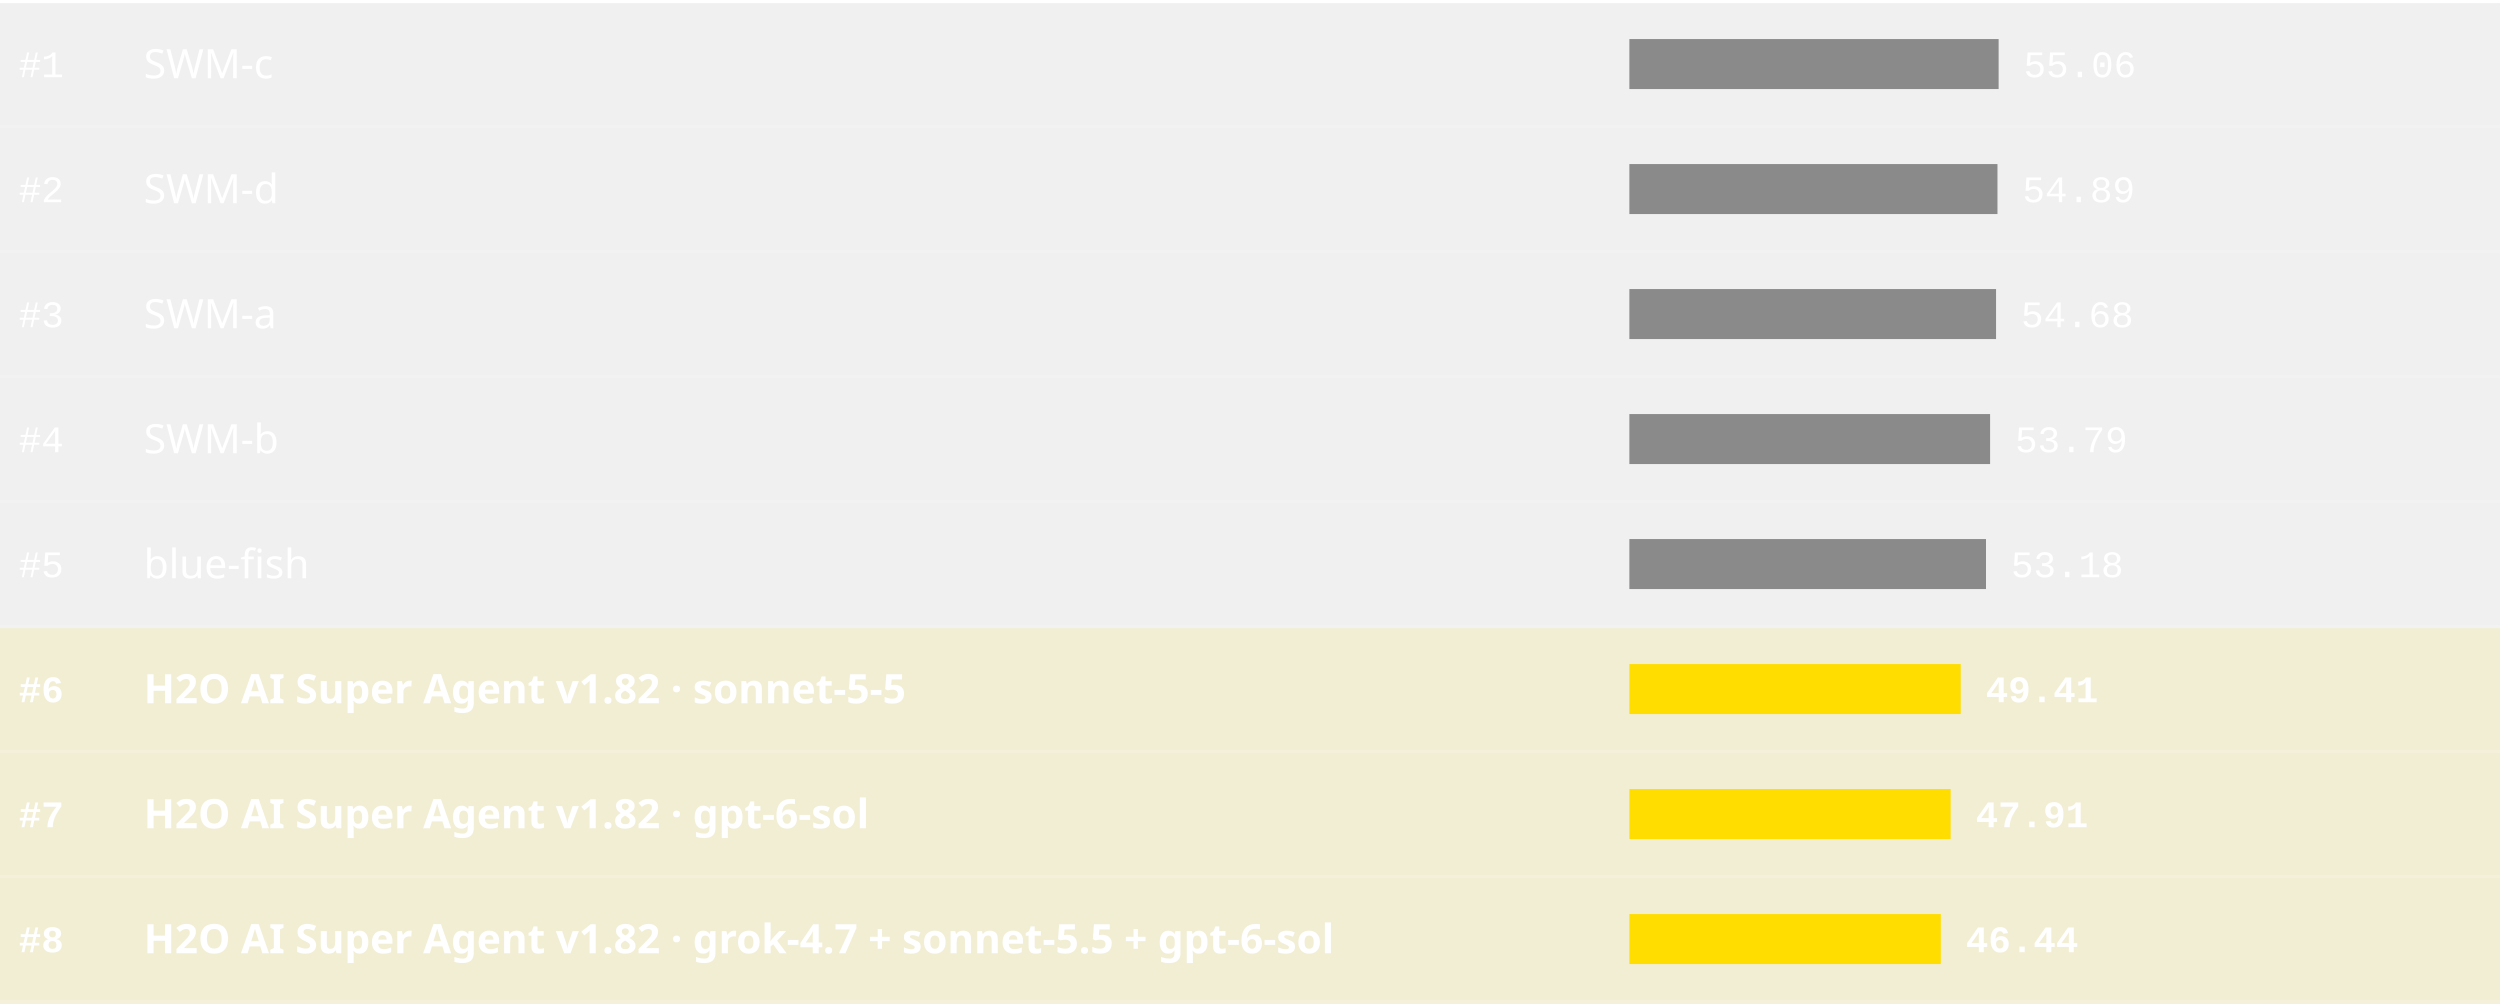
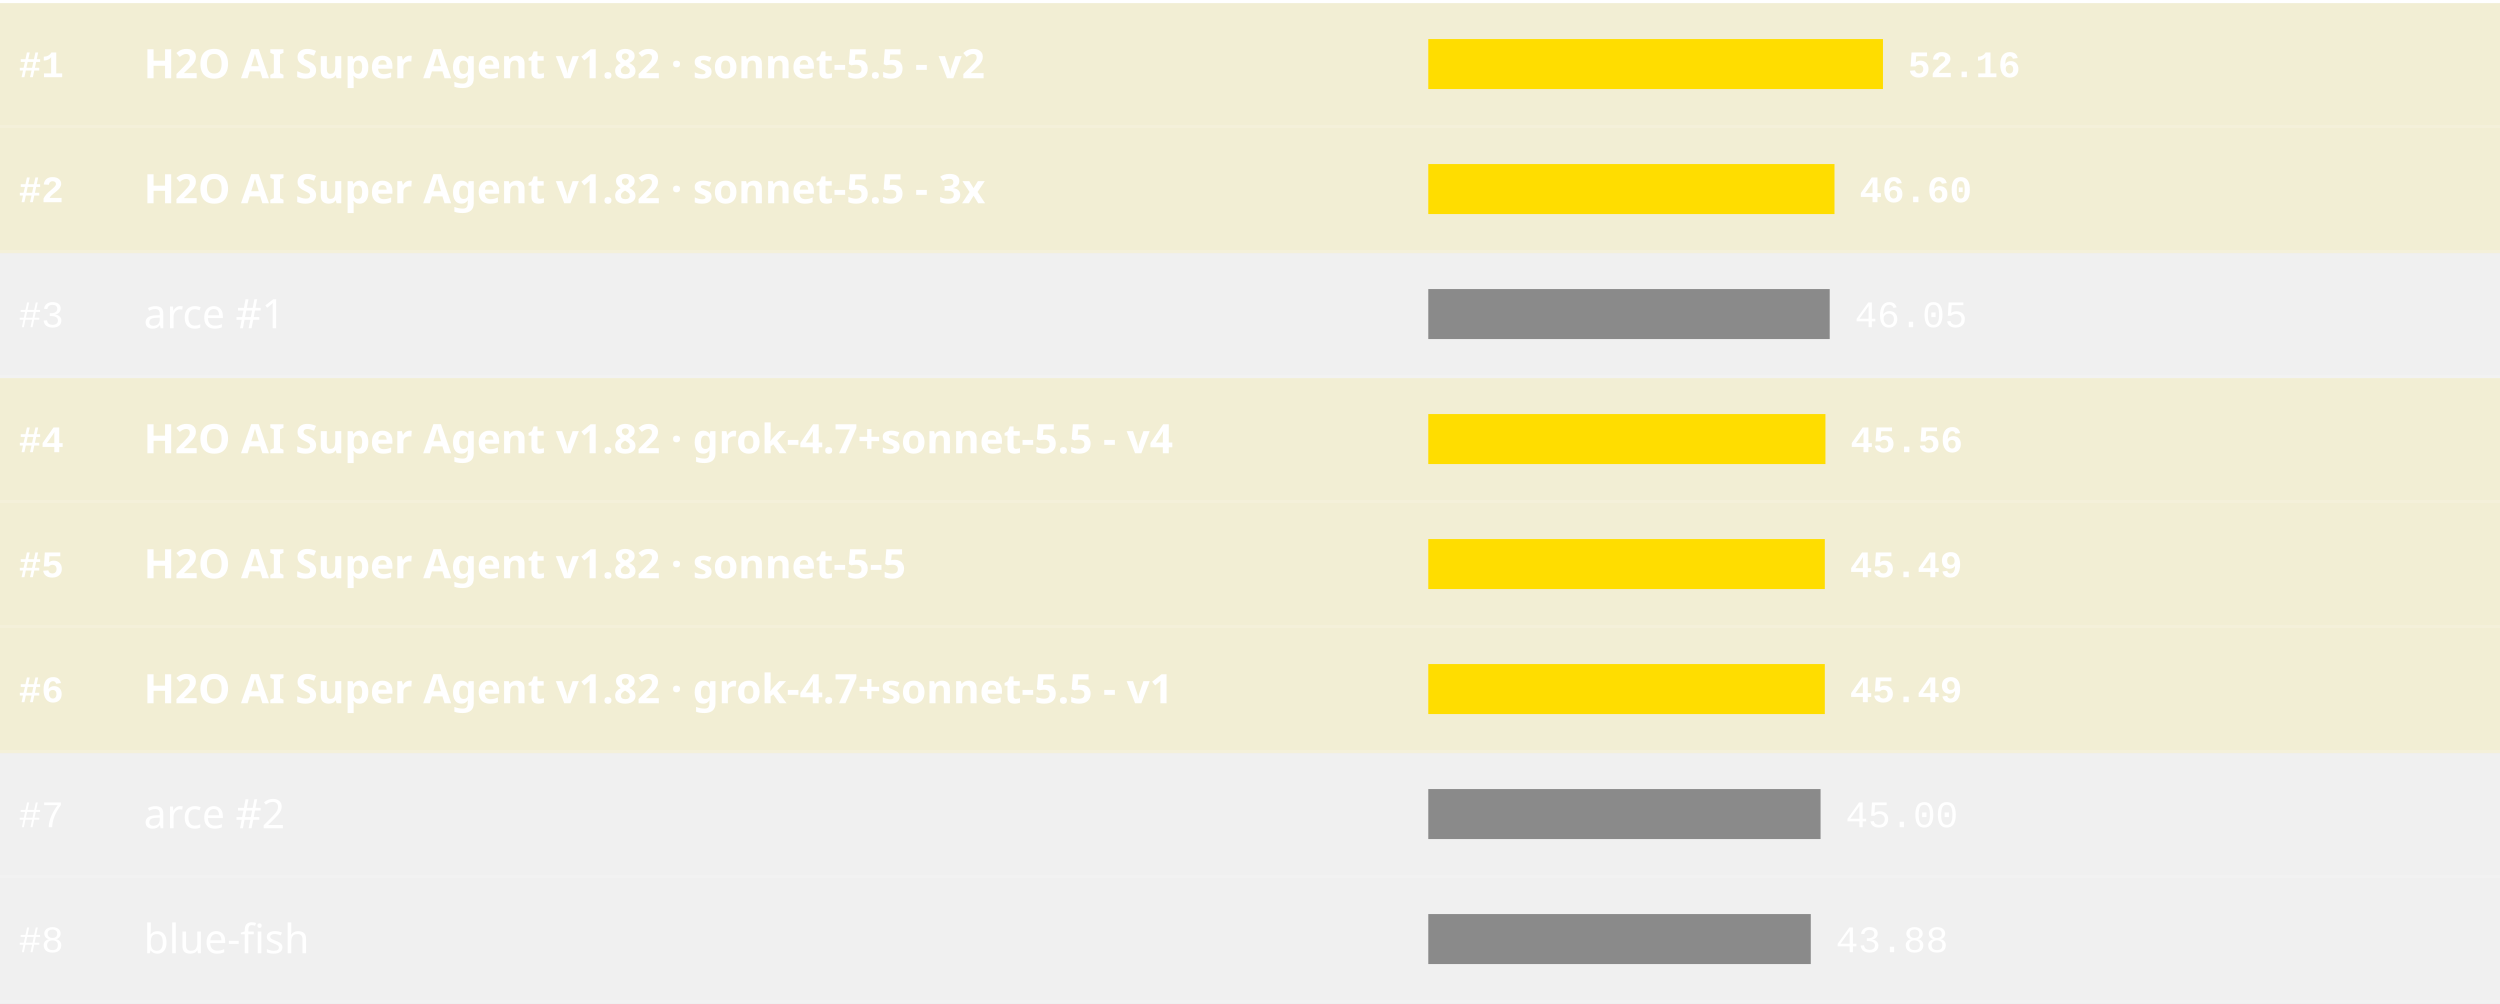
<svg xmlns="http://www.w3.org/2000/svg" width="800" height="321" viewBox="0 0 800 321">
  <style>text{font-family:-apple-system, BlinkMacSystemFont, "Segoe UI", "Noto Sans", Helvetica, Arial, sans-serif;font-size:13px;fill:#FFFFFF}.rank,.value,.comp,.lat,.cost{font-family:ui-monospace, SFMono-Regular, "SF Mono", Menlo, Consolas, "Liberation Mono", monospace;font-size:12px}.sub,.head{font-family:ui-monospace, SFMono-Regular, "SF Mono", Menlo, Consolas, "Liberation Mono", monospace;font-size:10px;fill:rgba(255, 255, 255, .78)}.head{letter-spacing:1px}.head.on{fill:#FFFFFF}text.h2o{font-weight:600}.gap{font-size:16px;fill:rgba(255, 255, 255, .70)}.band{fill:rgba(255, 221, 0, .12)}.bar,.dot,.hatch{fill:#8A8A8A}.bar.h2o,.dot.h2o{fill:#FFDD00}.dot.h2o{stroke:#FFFFFF;stroke-width:2}.bar.ref{fill:url(#hatch)}.rule,.track{fill:rgba(255, 255, 255, .14)}.top{fill:#FFFFFF}</style>
  <rect class="top" x="0" y="0" width="800" height="1" />
-   <g class="row">
-     <text class="rank" x="6" y="24.7" data-src="futurex/2026-10-w1/6acc83dfa141e4019e0b0a9c#rank">#1</text>
-     <text class="name" x="46" y="25.05" data-src="futurex/2026-10-w1/6acc83dfa141e4019e0b0a9c#name">SWM-c</text>
-     <rect class="bar" x="521.4" y="12.5" width="118.16" height="16" />
-     <text class="value" x="647.56" y="24.7" data-src="futurex/2026-10-w1/6acc83dfa141e4019e0b0a9c#score">55.06</text>
+   <g class="row h2o">
+     <rect class="band" x="0" y="1" width="800" height="40" />
+     <text class="rank h2o" x="6" y="24.7" data-src="futurex/2026-10-w2/6ad4df7b9b499001cf6d2c19#rank">#1</text>
+     <text class="name h2o" x="46" y="25.05">
+       <tspan data-src="futurex/2026-10-w2/6ad4df7b9b499001cf6d2c19#name">H2O AI Super Agent v1.82</tspan> · <tspan data-src="futurex/2026-10-w2/6ad4df7b9b499001cf6d2c19#model">sonnet-5.5 - v2</tspan>
+     </text>
+     <rect class="bar h2o" x="457.05" y="12.5" width="145.5" height="16" />
+     <text class="value h2o" x="610.55" y="24.7" data-src="futurex/2026-10-w2/6ad4df7b9b499001cf6d2c19#score">52.16</text>
    <rect class="rule" x="0" y="40" width="800" height="1" />
  </g>
-   <g class="row">
-     <text class="rank" x="6" y="64.7" data-src="futurex/2026-10-w1/6acc83dfa141e4019e0b0a9d#rank">#2</text>
-     <text class="name" x="46" y="65.05" data-src="futurex/2026-10-w1/6acc83dfa141e4019e0b0a9d#name">SWM-d</text>
-     <rect class="bar" x="521.4" y="52.5" width="117.79" height="16" />
-     <text class="value" x="647.19" y="64.7" data-src="futurex/2026-10-w1/6acc83dfa141e4019e0b0a9d#score">54.89</text>
+   <g class="row h2o">
+     <rect class="band" x="0" y="41" width="800" height="40" />
+     <text class="rank h2o" x="6" y="64.7" data-src="futurex/2026-10-w2/6ad4df7b9b499001cf6d2c1a#rank">#2</text>
+     <text class="name h2o" x="46" y="65.05">
+       <tspan data-src="futurex/2026-10-w2/6ad4df7b9b499001cf6d2c1a#name">H2O AI Super Agent v1.82</tspan> · <tspan data-src="futurex/2026-10-w2/6ad4df7b9b499001cf6d2c1a#model">sonnet-5.5 - 3x</tspan>
+     </text>
+     <rect class="bar h2o" x="457.05" y="52.5" width="129.99" height="16" />
+     <text class="value h2o" x="595.04" y="64.7" data-src="futurex/2026-10-w2/6ad4df7b9b499001cf6d2c1a#score">46.60</text>
    <rect class="rule" x="0" y="80" width="800" height="1" />
  </g>
  <g class="row">
-     <text class="rank" x="6" y="104.7" data-src="futurex/2026-10-w1/6acc83dfa141e4019e0b0a9e#rank">#3</text>
-     <text class="name" x="46" y="105.05" data-src="futurex/2026-10-w1/6acc83dfa141e4019e0b0a9e#name">SWM-a</text>
-     <rect class="bar" x="521.4" y="92.5" width="117.34" height="16" />
-     <text class="value" x="646.74" y="104.7" data-src="futurex/2026-10-w1/6acc83dfa141e4019e0b0a9e#score">54.68</text>
+     <text class="rank" x="6" y="104.7" data-src="futurex/2026-10-w2/6ad4df7b9b499001cf6d2c1b#rank">#3</text>
+     <text class="name" x="46" y="105.05" data-src="futurex/2026-10-w2/6ad4df7b9b499001cf6d2c1b#name">arce #1</text>
+     <rect class="bar" x="457.05" y="92.5" width="128.46" height="16" />
+     <text class="value" x="593.51" y="104.7" data-src="futurex/2026-10-w2/6ad4df7b9b499001cf6d2c1b#score">46.05</text>
    <rect class="rule" x="0" y="120" width="800" height="1" />
  </g>
-   <g class="row">
-     <text class="rank" x="6" y="144.7" data-src="futurex/2026-10-w1/6acc83dfa141e4019e0b0a9f#rank">#4</text>
-     <text class="name" x="46" y="145.05" data-src="futurex/2026-10-w1/6acc83dfa141e4019e0b0a9f#name">SWM-b</text>
-     <rect class="bar" x="521.4" y="132.5" width="115.43" height="16" />
-     <text class="value" x="644.83" y="144.7" data-src="futurex/2026-10-w1/6acc83dfa141e4019e0b0a9f#score">53.79</text>
+   <g class="row h2o">
+     <rect class="band" x="0" y="121" width="800" height="40" />
+     <text class="rank h2o" x="6" y="144.7" data-src="futurex/2026-10-w2/6ad4df7b9b499001cf6d2c1c#rank">#4</text>
+     <text class="name h2o" x="46" y="145.05">
+       <tspan data-src="futurex/2026-10-w2/6ad4df7b9b499001cf6d2c1c#name">H2O AI Super Agent v1.82</tspan> · <tspan data-src="futurex/2026-10-w2/6ad4df7b9b499001cf6d2c1c#model">grok-4.7+sonnet-5.5 - v4</tspan>
+     </text>
+     <rect class="bar h2o" x="457.05" y="132.5" width="127.09" height="16" />
+     <text class="value h2o" x="592.14" y="144.7" data-src="futurex/2026-10-w2/6ad4df7b9b499001cf6d2c1c#score">45.56</text>
    <rect class="rule" x="0" y="160" width="800" height="1" />
  </g>
-   <g class="row">
-     <text class="rank" x="6" y="184.7" data-src="futurex/2026-10-w1/6acc83dfa141e4019e0b0aa0#rank">#5</text>
-     <text class="name" x="46" y="185.05" data-src="futurex/2026-10-w1/6acc83dfa141e4019e0b0aa0#name">blue-fish</text>
-     <rect class="bar" x="521.4" y="172.5" width="114.12" height="16" />
-     <text class="value" x="643.52" y="184.7" data-src="futurex/2026-10-w1/6acc83dfa141e4019e0b0aa0#score">53.18</text>
+   <g class="row h2o">
+     <rect class="band" x="0" y="161" width="800" height="40" />
+     <text class="rank h2o" x="6" y="184.7" data-src="futurex/2026-10-w2/6ad4df7b9b499001cf6d2c1d#rank">#5</text>
+     <text class="name h2o" x="46" y="185.05">
+       <tspan data-src="futurex/2026-10-w2/6ad4df7b9b499001cf6d2c1d#name">H2O AI Super Agent v1.82</tspan> · <tspan data-src="futurex/2026-10-w2/6ad4df7b9b499001cf6d2c1d#model">sonnet-5-5</tspan>
+     </text>
+     <rect class="bar h2o" x="457.05" y="172.5" width="126.89" height="16" />
+     <text class="value h2o" x="591.94" y="184.7" data-src="futurex/2026-10-w2/6ad4df7b9b499001cf6d2c1d#score">45.49</text>
    <rect class="rule" x="0" y="200" width="800" height="1" />
  </g>
  <g class="row h2o">
    <rect class="band" x="0" y="201" width="800" height="40" />
-     <text class="rank h2o" x="6" y="224.7" data-src="futurex/2026-10-w1/6acc83dfa141e4019e0b0aa1#rank">#6</text>
+     <text class="rank h2o" x="6" y="224.7" data-src="futurex/2026-10-w2/6ad4df7b9b499001cf6d2c1e#rank">#6</text>
    <text class="name h2o" x="46" y="225.05">
-       <tspan data-src="futurex/2026-10-w1/6acc83dfa141e4019e0b0aa1#name">H2O AI Super Agent v1.82</tspan> · <tspan data-src="futurex/2026-10-w1/6acc83dfa141e4019e0b0aa1#model">sonnet-5-5</tspan>
+       <tspan data-src="futurex/2026-10-w2/6ad4df7b9b499001cf6d2c1e#name">H2O AI Super Agent v1.82</tspan> · <tspan data-src="futurex/2026-10-w2/6ad4df7b9b499001cf6d2c1e#model">grok-4.7+sonnet-5.5 - v1</tspan>
    </text>
-     <rect class="bar h2o" x="521.4" y="212.5" width="106.03" height="16" />
-     <text class="value h2o" x="635.43" y="224.7" data-src="futurex/2026-10-w1/6acc83dfa141e4019e0b0aa1#score">49.41</text>
+     <rect class="bar h2o" x="457.05" y="212.5" width="126.89" height="16" />
+     <text class="value h2o" x="591.94" y="224.7" data-src="futurex/2026-10-w2/6ad4df7b9b499001cf6d2c1e#score">45.49</text>
    <rect class="rule" x="0" y="240" width="800" height="1" />
  </g>
-   <g class="row h2o">
-     <rect class="band" x="0" y="241" width="800" height="40" />
-     <text class="rank h2o" x="6" y="264.7" data-src="futurex/2026-10-w1/6acc83dfa141e4019e0b0aa2#rank">#7</text>
-     <text class="name h2o" x="46" y="265.05">
-       <tspan data-src="futurex/2026-10-w1/6acc83dfa141e4019e0b0aa2#name">H2O AI Super Agent v1.82</tspan> · <tspan data-src="futurex/2026-10-w1/6acc83dfa141e4019e0b0aa2#model">gpt-6-sol</tspan>
-     </text>
-     <rect class="bar h2o" x="521.4" y="252.5" width="102.81" height="16" />
-     <text class="value h2o" x="632.21" y="264.7" data-src="futurex/2026-10-w1/6acc83dfa141e4019e0b0aa2#score">47.91</text>
+   <g class="row">
+     <text class="rank" x="6" y="264.7" data-src="futurex/2026-10-w2/6ad4df7b9b499001cf6d2c1f#rank">#7</text>
+     <text class="name" x="46" y="265.05" data-src="futurex/2026-10-w2/6ad4df7b9b499001cf6d2c1f#name">arce #2</text>
+     <rect class="bar" x="457.05" y="252.5" width="125.53" height="16" />
+     <text class="value" x="590.58" y="264.7" data-src="futurex/2026-10-w2/6ad4df7b9b499001cf6d2c1f#score">45.00</text>
    <rect class="rule" x="0" y="280" width="800" height="1" />
  </g>
-   <g class="row h2o">
-     <rect class="band" x="0" y="281" width="800" height="40" />
-     <text class="rank h2o" x="6" y="304.7" data-src="futurex/2026-10-w1/6acc83dfa141e4019e0b0aa3#rank">#8</text>
-     <text class="name h2o" x="46" y="305.05">
-       <tspan data-src="futurex/2026-10-w1/6acc83dfa141e4019e0b0aa3#name">H2O AI Super Agent v1.82</tspan> · <tspan data-src="futurex/2026-10-w1/6acc83dfa141e4019e0b0aa3#model">grok-4.7 + sonnet-5.5 + gpt-6-sol</tspan>
-     </text>
-     <rect class="bar h2o" x="521.4" y="292.5" width="99.66" height="16" />
-     <text class="value h2o" x="629.06" y="304.7" data-src="futurex/2026-10-w1/6acc83dfa141e4019e0b0aa3#score">46.44</text>
+   <g class="row">
+     <text class="rank" x="6" y="304.7" data-src="futurex/2026-10-w2/6ad4df7b9b499001cf6d2c20#rank">#8</text>
+     <text class="name" x="46" y="305.05" data-src="futurex/2026-10-w2/6ad4df7b9b499001cf6d2c20#name">blue-fish</text>
+     <rect class="bar" x="457.05" y="292.5" width="122.4" height="16" />
+     <text class="value" x="587.45" y="304.7" data-src="futurex/2026-10-w2/6ad4df7b9b499001cf6d2c20#score">43.88</text>
    <rect class="rule" x="0" y="320" width="800" height="1" />
  </g>
</svg>
